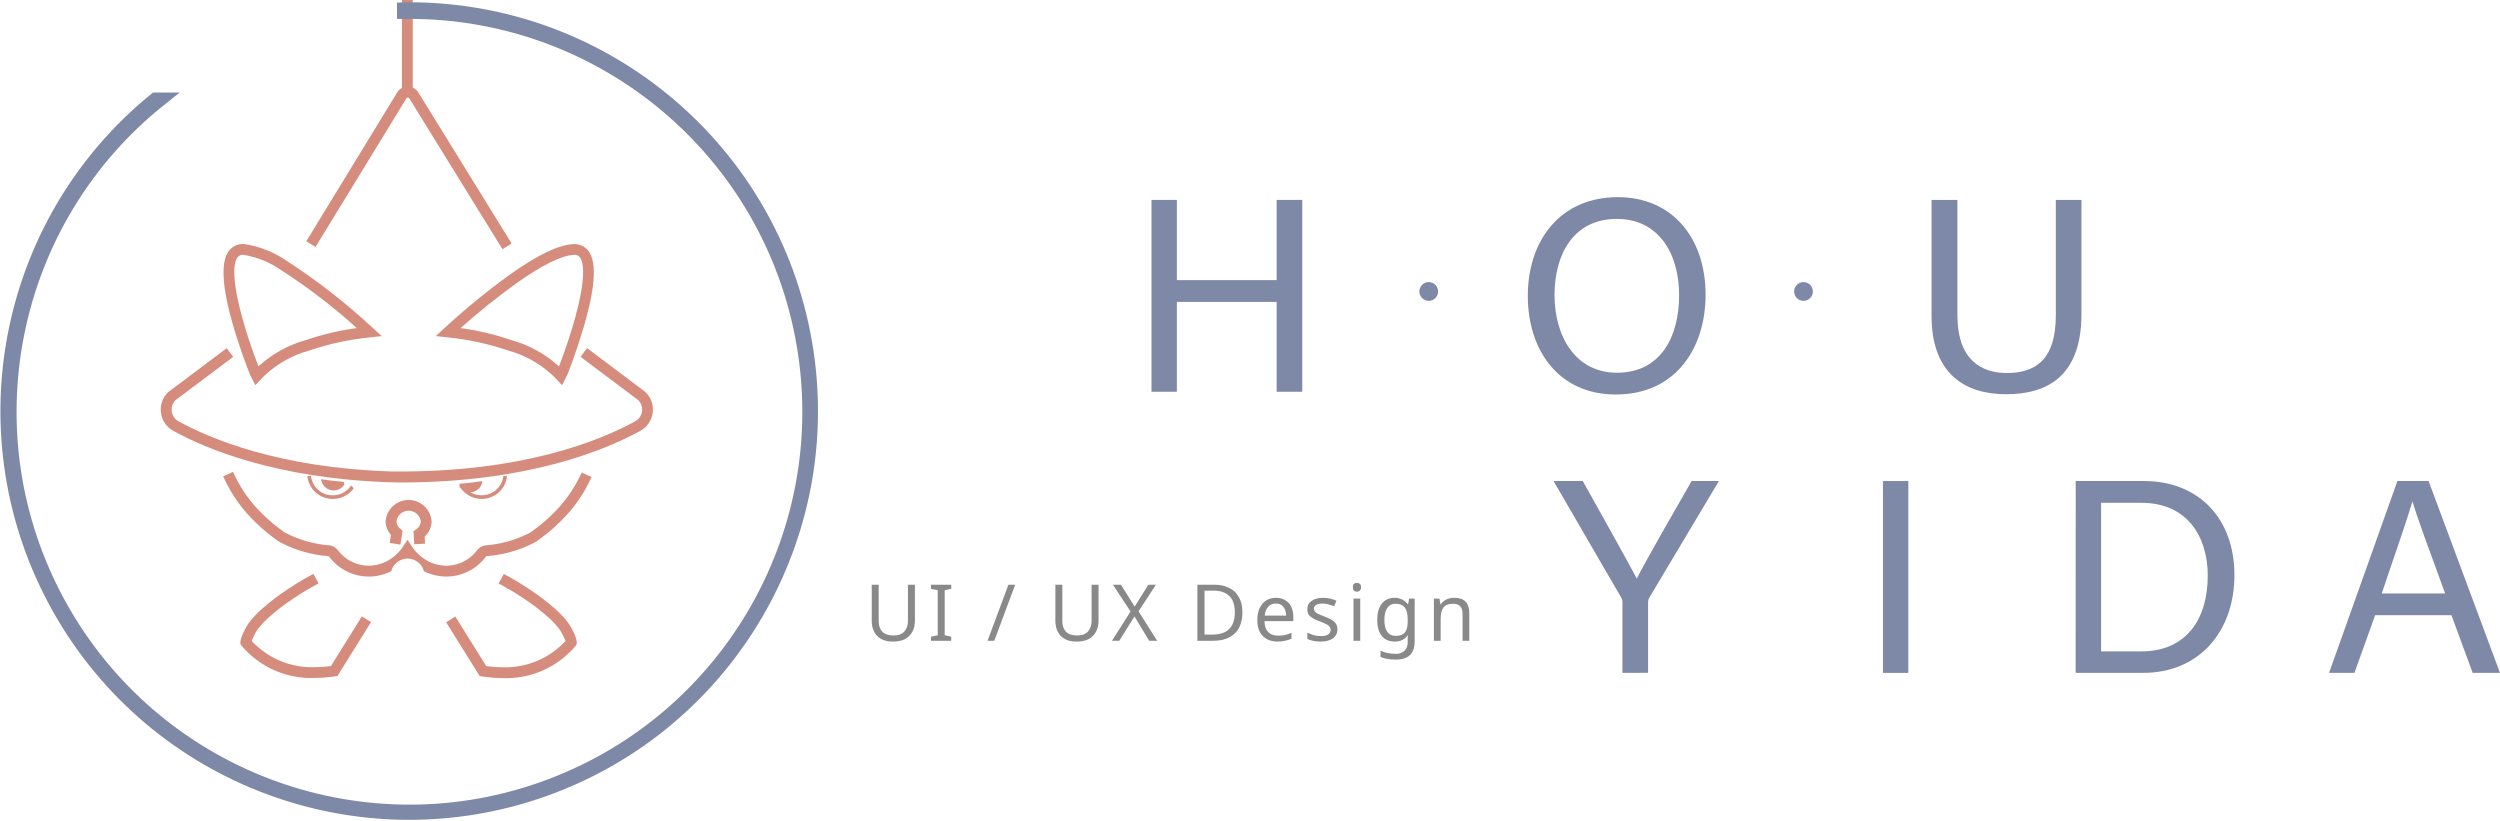
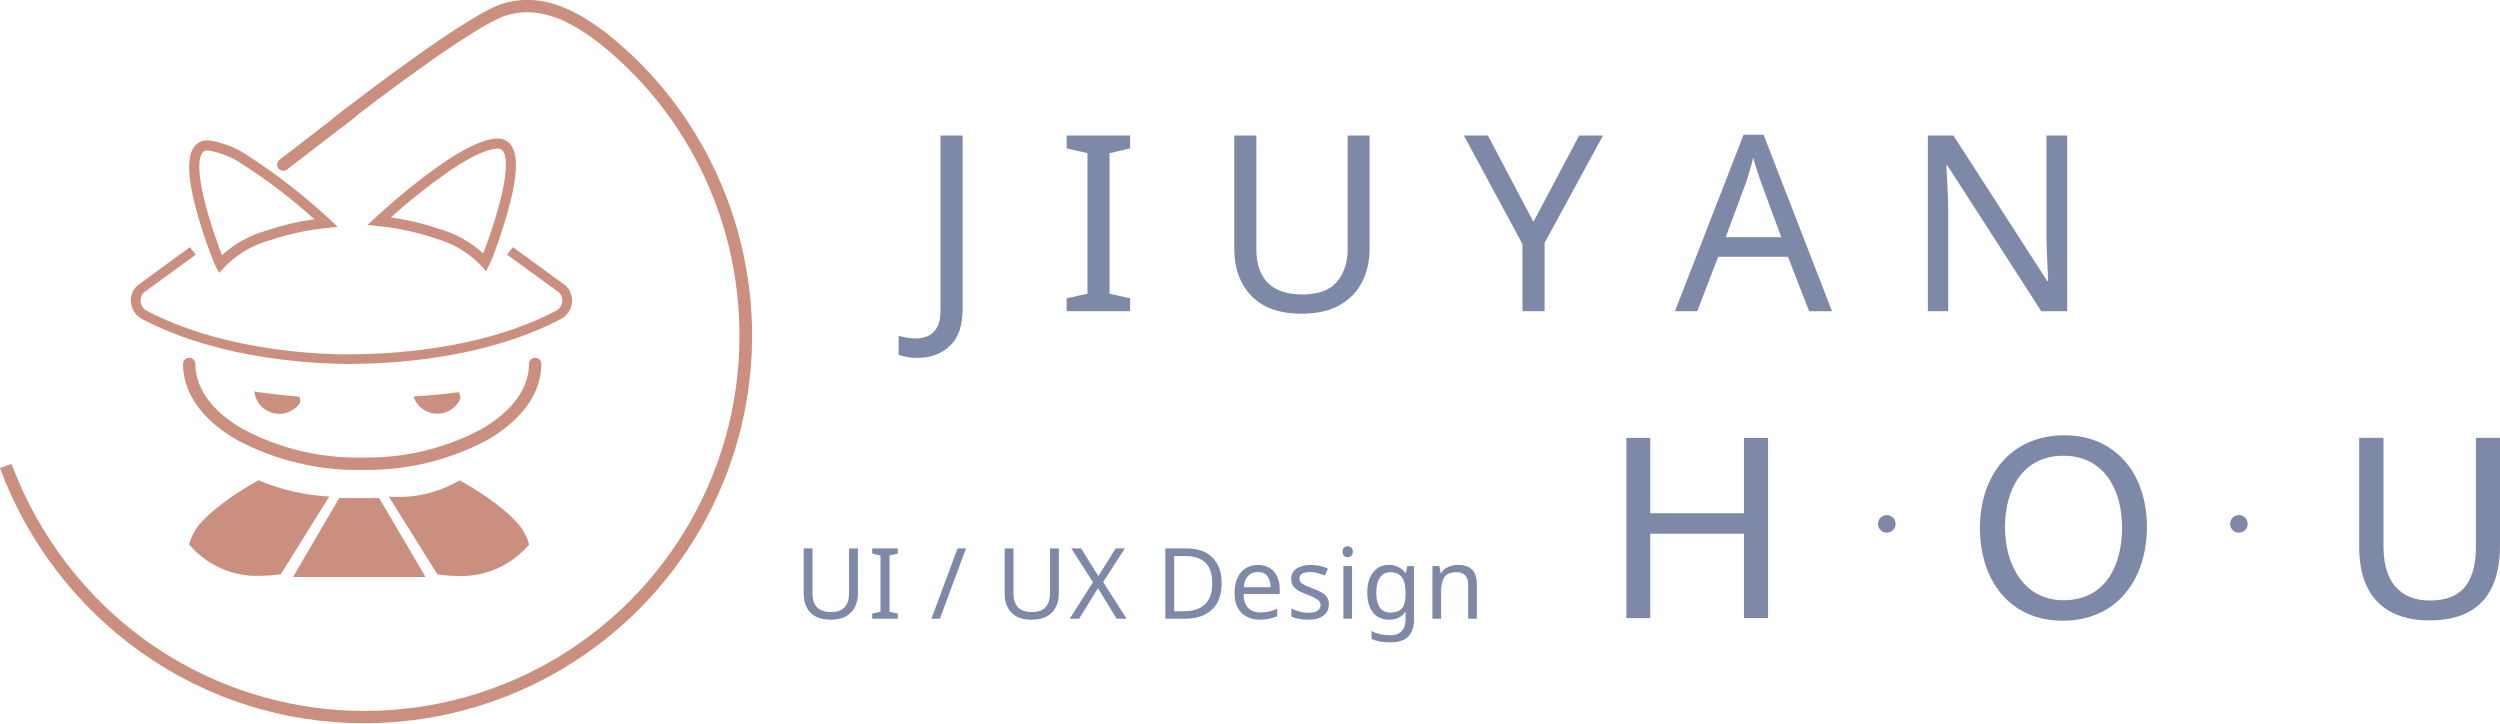
- <svg xmlns="http://www.w3.org/2000/svg" width="190.914" height="62.637" viewBox="0 0 190.914 62.637">
+ <svg xmlns="http://www.w3.org/2000/svg" width="203.223" height="58.796" viewBox="0 0 203.223 58.796">
  <defs>
    <style>
-       .cls-1 {
-         fill: #d58c7d;
-       }
- 
-       .cls-2 {
-         fill: #898989;
-         font-size: 6px;
-         font-family: AcuminPro-Regular, Acumin Pro;
-         letter-spacing: 0.075em;
-       }
- 
-       .cls-3, .cls-4 {
+       .cls-1, .cls-2, .cls-4 {
        fill: #7e89a7;
      }

+       .cls-1 {
+         font-size: 8px;
+       }
+ 
+       .cls-1, .cls-4 {
+         font-family: BwModelicaCyrillicDEMO-Medium, Bw Modelica Cyrillic DEMO;
+         font-weight: 500;
+         letter-spacing: 0.016em;
+       }
+ 
+       .cls-3 {
+         fill: #cb8f80;
+       }
+ 
      .cls-4 {
-         stroke: #7e89a7;
+         font-size: 20px;
      }
    </style>
  </defs>
-   <g id="Group_151" data-name="Group 151" transform="translate(-1021.697 -474.692)">
-     <g id="Group_76" data-name="Group 76" transform="translate(1033.977 474.692)">
-       <g id="Group_36" data-name="Group 36" transform="translate(4.766 36.037)">
-         <path id="Path_97" data-name="Path 97" class="cls-1" d="M1633.708,685.085a4.122,4.122,0,0,0-.805-1.188c-.178-.195-.385-.4-.615-.6a17.076,17.076,0,0,0-1.882-1.44c-.255-.171-.493-.323-.7-.452-.414-.258-.7-.421-.742-.443l-.57-.311-.4.725.411.226c.006,0,.027.017.06.035l.236.157.031-.013c.125.073.313.185.54.326.2.125.429.271.676.437a16.392,16.392,0,0,1,1.79,1.368c.21.189.4.374.557.549a3.361,3.361,0,0,1,.668.984,2.355,2.355,0,0,1,.112.251c.008.024.016.051.024.077a6.263,6.263,0,0,1-4.842,2,8.423,8.423,0,0,1-1.138-.079l-.072-.01-2.36-3.785-.7.438,2.565,4.114.457.062a9.173,9.173,0,0,0,1.251.087,6.936,6.936,0,0,0,5.611-2.457c.152-.186.1-.36-.01-.716A2.953,2.953,0,0,0,1633.708,685.085Z" transform="translate(-1606.963 -672.855)" />
-         <path id="Path_98" data-name="Path 98" class="cls-1" d="M1588.265,687.678l-.072.01a8.42,8.42,0,0,1-1.138.079,6.272,6.272,0,0,1-4.842-2l.018-.061a3.1,3.1,0,0,1,.134-.3,3.3,3.3,0,0,1,.653-.949c.16-.176.347-.36.557-.548a16.286,16.286,0,0,1,1.79-1.368c.247-.166.476-.312.676-.437.225-.14.412-.251.537-.325l.011,0,.73-.412,0-.008-.2-.364-.2-.353-.428.24-.012,0-.128.072s-.3.168-.745.444c-.207.129-.445.281-.7.452a17.066,17.066,0,0,0-1.882,1.44c-.228.2-.435.408-.614.6a4.023,4.023,0,0,0-.8,1.167,3.431,3.431,0,0,0-.163.374c-.107.334-.156.516-.011.692a6.942,6.942,0,0,0,5.617,2.466,9.157,9.157,0,0,0,1.251-.087l.457-.062,2.565-4.114-.7-.438Z" transform="translate(-1580.037 -672.855)" />
-         <path id="Path_99" data-name="Path 99" class="cls-1" d="M1605.168,659.545l-.117.25a10.172,10.172,0,0,1-2.132,2.946,12.223,12.223,0,0,1-1.149,1c-.16.123-.327.247-.486.362l-.187.1a8.626,8.626,0,0,1-3.292.909.931.931,0,0,0-.569.3l-.054.071c-.057.077-.118.147-.181.217a2.94,2.94,0,0,1-2.175.963,3.011,3.011,0,0,1-1.171-.241c-.055-.024-.113-.051-.166-.078a3.37,3.37,0,0,1-1.279-1.135l-.347-.525-.345.526a3.352,3.352,0,0,1-1.281,1.137,1.256,1.256,0,0,1-.148.067,2.91,2.91,0,0,1-1.182.248,2.952,2.952,0,0,1-2.182-.966c-.06-.067-.121-.137-.168-.2-.009-.014-.02-.028-.042-.055a.927.927,0,0,0-.642-.336,8.593,8.593,0,0,1-3.259-.917c-.023-.011-.046-.023-.064-.033l-.083-.046a12.907,12.907,0,0,1-1.659-1.377,10.158,10.158,0,0,1-2.149-2.988l-.115-.251-.752.346.115.251a10.981,10.981,0,0,0,2.321,3.232,13.666,13.666,0,0,0,1.79,1.481l.137.079c.039.021.077.041.1.05a9.344,9.344,0,0,0,3.541,1,.166.166,0,0,1,.067.021l.02.025c.073.1.151.19.229.277a3.782,3.782,0,0,0,2.8,1.24,3.684,3.684,0,0,0,1.493-.31,1.783,1.783,0,0,0,.22-.1,1.288,1.288,0,0,1,2.494,0c.068.034.14.068.211.1a3.858,3.858,0,0,0,1.5.309,3.771,3.771,0,0,0,2.789-1.235,3.2,3.2,0,0,0,.223-.27l.019-.026c.017-.017.034-.029.033-.029a9.377,9.377,0,0,0,3.578-.992l.25-.137.026-.016c.18-.129.36-.263.533-.4a12.962,12.962,0,0,0,1.224-1.066,10.982,10.982,0,0,0,2.3-3.184l.117-.25Z" transform="translate(-1577.793 -659.5)" />
-         <path id="Path_100" data-name="Path 100" class="cls-1" d="M1611.765,668.584l.818.129.168-1.065-.181-.15a.747.747,0,0,1-.287-.577.939.939,0,0,1,1.857,0,.767.767,0,0,1-.358.632l-.2.131.056,1,.826-.046-.03-.542a1.588,1.588,0,0,0,.532-1.17,1.762,1.762,0,0,0-3.513,0,1.574,1.574,0,0,0,.408,1.044Z" transform="translate(-1599.052 -663.16)" />
-       </g>
-       <path id="Path_101" data-name="Path 101" class="cls-1" d="M1630.1,660.868a1.667,1.667,0,0,1-.548,1.072,1.687,1.687,0,0,1-1.971.189.949.949,0,0,0,.917-.855c-.175.028-.354.053-.537.077l-.517.061c-.218.022-.442.045-.67.063h-.012s0,0,0,.006a.754.754,0,0,0-.016.232s.006.01.01.014c.02.028.041.055.063.081a.946.946,0,0,0,.073.067c.026.035.052.07.082.105a1.964,1.964,0,0,0,2.765.165,1.943,1.943,0,0,0,.639-1.249Z" transform="translate(-1603.939 -624.536)" />
-       <path id="Path_102" data-name="Path 102" class="cls-1" d="M1598.622,661.673c-.183-.024-.363-.049-.538-.077a.959.959,0,0,0,.316.617.969.969,0,0,0,1.366-.081c.022-.027.043-.053.063-.081,0,0,.006-.01.01-.014a.749.749,0,0,0-.016-.232s0,0,0-.006h-.012c-.228-.018-.452-.041-.67-.063" transform="translate(-1585.842 -625.002)" />
-       <path id="Path_103" data-name="Path 103" class="cls-1" d="M1597.169,662.638a1.939,1.939,0,0,1-1.935-1.741l.275-.029a1.667,1.667,0,0,0,.548,1.072,1.688,1.688,0,0,0,2.376-.142c.037-.044.073-.091.109-.142a.271.271,0,0,1,.034-.044l.2.2c.005,0,0,.01-.018.026a1.748,1.748,0,0,1-.112.146A1.967,1.967,0,0,1,1597.169,662.638Z" transform="translate(-1584.042 -624.536)" />
-       <g id="Group_37" data-name="Group 37" transform="translate(0 6.608)">
-         <path id="Path_104" data-name="Path 104" class="cls-1" d="M1579.888,624.342l.4.779.4-.426c.154-.163.287-.293.419-.412a8.109,8.109,0,0,1,3.272-1.8l.083-.024a20.674,20.674,0,0,1,4.562-.982l.905-.1-.668-.618a47.961,47.961,0,0,0-6.551-5.11,7.7,7.7,0,0,0-3.272-1.3,1.332,1.332,0,0,0-1.171.512c-.716.935-.5,3.217.654,6.782C1579.414,623.177,1579.885,624.333,1579.888,624.342Zm-.965-8.98a.487.487,0,0,1,.425-.189h.047a6.99,6.99,0,0,1,2.883,1.182,44.272,44.272,0,0,1,5.753,4.408,20.519,20.519,0,0,0-3.833.9.683.683,0,0,0-.066.02,8.892,8.892,0,0,0-3.584,1.98l-.027.025c-.171-.444-.489-1.3-.815-2.307C1578.707,618.281,1578.413,616.028,1578.924,615.362Z" transform="translate(-1573.066 -602.318)" />
-         <path id="Path_105" data-name="Path 105" class="cls-1" d="M1622.518,620.757l-.671.618.907.1a20.614,20.614,0,0,1,4.562.981l.11.033a8.063,8.063,0,0,1,3.251,1.8c.127.113.263.247.416.409l.4.427.4-.794c.005-.012.583-1.445,1.1-3.151,1.039-3.355,1.2-5.425.5-6.326a1.335,1.335,0,0,0-1.165-.5c-1.095.054-2.7.821-4.757,2.277A54.049,54.049,0,0,0,1622.518,620.757Zm10.335-5.4c.486.626.246,2.709-.64,5.575-.361,1.179-.747,2.222-.955,2.761l-.026-.023a8.867,8.867,0,0,0-3.568-1.976c-.026-.009-.052-.017-.079-.023a20.329,20.329,0,0,0-3.841-.907,51.373,51.373,0,0,1,4.318-3.463h0c1.932-1.365,3.386-2.081,4.322-2.127A.492.492,0,0,1,1632.854,615.358Z" transform="translate(-1600.85 -602.317)" />
-         <path id="Path_106" data-name="Path 106" class="cls-1" d="M1602.649,582.6l0-.007a.122.122,0,0,1,.106-.053.127.127,0,0,1,.113.064l7.114,11.517.7-.435-7.107-11.505a.948.948,0,0,0-1.643-.01L1595,593.52l.706.432Z" transform="translate(-1583.892 -581.701)" />
-         <path id="Path_107" data-name="Path 107" class="cls-1" d="M1601.881,639.28l-4.469-3.36-.5.663,4.411,3.311a1.025,1.025,0,0,1-.235,1.613c-2.682,1.477-8.668,3.938-18.566,3.832l-.035,0c-8.6-.268-13.886-2.515-16.274-3.83a1.027,1.027,0,0,1-.25-1.6l4.425-3.323-.5-.662-4.455,3.348-.028.024a1.853,1.853,0,0,0,.405,2.94c2.438,1.343,7.828,3.639,16.521,3.928l.048,0c.108,0,.219,0,.33.008.149,0,.3.009.438.009,9.717,0,15.66-2.474,18.339-3.949a1.852,1.852,0,0,0,.389-2.952Z" transform="translate(-1564.859 -615.943)" />
-       </g>
-       <rect id="Rectangle_14" data-name="Rectangle 14" class="cls-1" width="0.828" height="7.372" transform="translate(18.412 0)" />
-     </g>
-     <text id="UI_UX_Design" data-name="UI / UX Design" class="cls-2" transform="translate(1087.721 523.625)">
+   <g id="Group_4292" data-name="Group 4292" transform="translate(-1023.387 -592.704)">
+     <text id="UI_UX_Design" data-name="UI / UX Design" class="cls-1" transform="translate(1088 643)">
      <tspan x="0" y="0">UI / UX Design</tspan>
    </text>
-     <g id="Group_77" data-name="Group 77" transform="translate(1140.332 511.423)">
-       <path id="Path_108" data-name="Path 108" class="cls-3" d="M1858.784,678.748V673.38a.638.638,0,0,0-.105-.4l-5.157-8.883h2.232c1.326,2.379,3.452,6.168,4.126,7.452.631-1.263,2.821-5.073,4.189-7.452h2.084l-5.326,8.925a.712.712,0,0,0-.084.379v5.346Z" transform="translate(-1853.521 -664.097)" />
-       <path id="Path_109" data-name="Path 109" class="cls-3" d="M1923.744,664.1v14.651h-1.937V664.1Z" transform="translate(-1896.648 -664.097)" />
-       <path id="Path_110" data-name="Path 110" class="cls-3" d="M1961.754,664.1h5.22c4.126,0,6.9,2.821,6.9,7.178,0,4.336-2.715,7.472-6.968,7.472h-5.157Zm1.937,13.009h3.073c3.452,0,5.073-2.484,5.073-5.789,0-2.884-1.494-5.557-5.073-5.557h-3.073Z" transform="translate(-1921.876 -664.097)" />
-       <path id="Path_111" data-name="Path 111" class="cls-3" d="M2017.786,674.348l-1.579,4.4h-1.937l5.22-14.651h2.379l5.452,14.651h-2.084l-1.621-4.4Zm5.347-1.663c-1.41-3.852-2.168-5.894-2.484-7.009h-.021c-.358,1.242-1.221,3.726-2.337,7.009Z" transform="translate(-1955.044 -664.097)" />
+     <path id="Path_112" data-name="Path 112" class="cls-2" d="M1770.2,605.838h1.937v6.126h7.62v-6.126h1.958v14.651h-1.958v-6.862h-7.62v6.862H1770.2Z" transform="translate(-614.605 22.461)" />
+     <path id="Path_113" data-name="Path 113" class="cls-2" d="M1861.768,612.718c0,4.042-2.252,7.62-6.862,7.62-4.315,0-6.714-3.326-6.714-7.536,0-4.189,2.442-7.536,6.883-7.536C1859.2,605.267,1861.768,608.362,1861.768,612.718Zm-11.535.021c0,3.158,1.6,5.936,4.757,5.936,3.389,0,4.757-2.8,4.757-5.915,0-3.157-1.537-5.831-4.757-5.831C1851.685,606.93,1850.233,609.624,1850.233,612.739Z" transform="translate(-663.86 22.822)" />
+     <path id="Path_114" data-name="Path 114" class="cls-2" d="M1933.842,605.838v8.82c0,3.452,1.895,4.4,3.768,4.4,2.189,0,3.747-1.01,3.747-4.4v-8.82h1.958v8.715c0,4.757-2.631,6.125-5.747,6.125-3.052,0-5.7-1.474-5.7-5.978v-8.862Z" transform="translate(-716.704 22.461)" />
+     <ellipse id="Ellipse_6" data-name="Ellipse 6" class="cls-2" cx="0.716" cy="0.716" rx="0.716" ry="0.716" transform="translate(1176.049 634.574)" />
+     <ellipse id="Ellipse_7" data-name="Ellipse 7" class="cls-2" cx="0.716" cy="0.716" rx="0.716" ry="0.716" transform="translate(1204.669 634.574)" />
+     <g id="Group_156" data-name="Group 156">
+       <path id="Path_323" data-name="Path 323" class="cls-3" d="M1600.179,639.028l-4.264-3.108-.474.613,4.208,3.063a.924.924,0,0,1,.27.793.942.942,0,0,1-.494.7c-2.559,1.367-8.269,3.643-17.712,3.545l-.033,0c-8.2-.248-13.248-2.327-15.526-3.543a.94.94,0,0,1-.5-.7.925.925,0,0,1,.257-.782l4.221-3.074-.474-.613-4.25,3.1-.027.023a1.671,1.671,0,0,0-.509,1.454,1.7,1.7,0,0,0,.9,1.266c2.326,1.242,7.468,3.366,15.762,3.634l.046,0c.1,0,.209,0,.315.008.142,0,.284.008.418.008,9.27,0,14.94-2.289,17.5-3.654a1.685,1.685,0,0,0,.371-2.731Z" transform="translate(-530.832 -23.126)" />
+       <path id="Path_102" data-name="Path 102" class="cls-3" d="M1599.221,661.76c-.387-.051-.767-.1-1.138-.164a2.03,2.03,0,0,0,.668,1.306,2.05,2.05,0,0,0,2.89-.172c.048-.056.09-.112.134-.172.009-.009.013-.022.021-.03a1.583,1.583,0,0,0-.034-.491s0-.009,0-.013h-.026c-.482-.038-.956-.086-1.417-.133" transform="translate(-554.022 -37.072)" />
+       <path id="Path_322" data-name="Path 322" class="cls-3" d="M1.138.164C.75.112.37.061,0,0A2.03,2.03,0,0,0,.668,1.306a2.05,2.05,0,0,0,2.89-.172c.048-.056.09-.112.134-.172C3.7.952,3.7.939,3.713.931A1.582,1.582,0,0,0,3.679.44s0-.009,0-.013H3.649C3.166.388,2.693.341,2.231.293" transform="matrix(0.978, -0.208, 0.208, 0.978, 1057.001, 624.93)" />
+       <path id="Path_104" data-name="Path 104" class="cls-3" d="M1579.888,624.342l.4.779.4-.426c.154-.163.287-.293.419-.412a8.109,8.109,0,0,1,3.272-1.8l.083-.024a20.674,20.674,0,0,1,4.562-.982l.905-.1-.668-.618a47.961,47.961,0,0,0-6.551-5.11,7.7,7.7,0,0,0-3.272-1.3,1.332,1.332,0,0,0-1.171.512c-.716.935-.5,3.217.654,6.782C1579.414,623.177,1579.885,624.333,1579.888,624.342Zm-.965-8.98a.487.487,0,0,1,.425-.189h.047a6.99,6.99,0,0,1,2.883,1.182,44.272,44.272,0,0,1,5.753,4.408,20.519,20.519,0,0,0-3.833.9.683.683,0,0,0-.066.02,8.892,8.892,0,0,0-3.584,1.98l-.027.025c-.171-.444-.489-1.3-.815-2.307C1578.707,618.281,1578.413,616.028,1578.924,615.362Z" transform="translate(-539.089 -10.237)" />
+       <path id="Path_105" data-name="Path 105" class="cls-3" d="M1622.518,620.757l-.671.618.907.1a20.614,20.614,0,0,1,4.562.981l.11.033a8.063,8.063,0,0,1,3.251,1.8c.127.113.263.247.416.409l.4.427.4-.794c.005-.012.583-1.445,1.1-3.151,1.039-3.355,1.2-5.425.5-6.326a1.335,1.335,0,0,0-1.165-.5c-1.095.054-2.7.821-4.757,2.277A54.049,54.049,0,0,0,1622.518,620.757Zm10.335-5.4c.486.626.246,2.709-.64,5.575-.361,1.179-.747,2.222-.955,2.761l-.026-.023a8.867,8.867,0,0,0-3.568-1.976c-.026-.009-.052-.017-.079-.023a20.329,20.329,0,0,0-3.841-.907,51.373,51.373,0,0,1,4.318-3.463h0c1.932-1.365,3.386-2.081,4.322-2.127A.492.492,0,0,1,1632.854,615.358Z" transform="translate(-568.59 -10.386)" />
+       <path id="Path_324" data-name="Path 324" class="cls-3" d="M14.063,16.727A20.732,20.732,0,0,1,3.869,14.283C1.052,12.658-.5,10.467-.5,8.113a.5.5,0,0,1,.5-.5.5.5,0,0,1,.5.5c0,1.981,1.374,3.865,3.869,5.3a19.725,19.725,0,0,0,9.694,2.309,19.725,19.725,0,0,0,9.694-2.309c2.495-1.439,3.869-3.323,3.869-5.3a.5.5,0,1,1,1,0c0,2.353-1.552,4.545-4.369,6.17A20.732,20.732,0,0,1,14.063,16.727Z" transform="translate(1038.765 614.175)" />
+       <path id="Union_2" data-name="Union 2" class="cls-3" d="M6148.442,178.857l3.755-6.417h3.246l3.766,6.417Zm12.018-.178-.291-.04-.073-.116-2.484-3.986-.384-.613q-.5-.8-1-1.6a9.839,9.839,0,0,0,3.715-.415,9.627,9.627,0,0,0,2.035-.906l.222.124.128.074a.039.039,0,0,1,.012,0s.32.18.8.478c.225.139.483.3.76.491a18.66,18.66,0,0,1,2.026,1.549c.232.209.451.423.647.636a4.118,4.118,0,0,1,.808,1.187,3.158,3.158,0,0,1,.152.347,1.916,1.916,0,0,1,.086.344,7.251,7.251,0,0,1-5.841,2.545A9.872,9.872,0,0,1,6160.46,178.679ZM6140,176.225a1.918,1.918,0,0,1,.085-.344,3.17,3.17,0,0,1,.153-.347,4.111,4.111,0,0,1,.807-1.187c.2-.214.417-.427.647-.636a18.808,18.808,0,0,1,2.026-1.549c.278-.186.535-.351.76-.491.481-.3.8-.478.8-.478l.013,0,.128-.073.221-.124a16.863,16.863,0,0,0,5.749,1.32l-1,1.6-.384.613-2.484,3.986-.073.116-.291.04a9.877,9.877,0,0,1-1.319.091A7.248,7.248,0,0,1,6140,176.225Z" transform="translate(-5101.234 460.749)" />
+       <path id="Path_327" data-name="Path 327" class="cls-3" d="M12.042,0,6.5,4.263" transform="translate(1039.915 601.826)" />
+       <path id="Path_327_-_Outline" data-name="Path 327 - Outline" class="cls-3" d="M6.5,4.763a.5.5,0,0,1-.305-.9L11.738-.4a.5.5,0,0,1,.7.091.5.5,0,0,1-.091.7L6.8,4.66A.5.5,0,0,1,6.5,4.763Z" transform="translate(1039.915 601.826)" />
+       <path id="Union_1" data-name="Union 1" class="cls-3" d="M6151.448,224.01a31.825,31.825,0,0,1-6.8-6.557,32.294,32.294,0,0,1-4.651-8.4l.937-.35a31.337,31.337,0,0,0,4.507,8.138,30.9,30.9,0,0,0,6.583,6.35,30.477,30.477,0,0,0,48.086-24.9,30.832,30.832,0,0,0-.842-7.164,30.492,30.492,0,0,0-2.382-6.536,30.029,30.029,0,0,0-8.177-10.087l0,0c-2.888-2.229-5.2-2.929-7.5-2.271s-10.15,6.508-13.6,9.241l-.621-.784c2.78-2.2,11.31-8.665,13.941-9.419,2.542-.728,5.038-.053,8.054,2.188l.006-.008a31,31,0,0,1,8.792,10.687,31.5,31.5,0,0,1-28.17,45.649A31.176,31.176,0,0,1,6151.448,224.01Z" transform="translate(-5116.613 421.704)" />
    </g>
-     <g id="Group_78" data-name="Group 78" transform="translate(1109.634 489.748)">
-       <path id="Path_112" data-name="Path 112" class="cls-3" d="M1770.2,605.838h1.937v6.126h7.62v-6.126h1.958v14.651h-1.958v-6.862h-7.62v6.862H1770.2Z" transform="translate(-1770.202 -605.628)" />
-       <path id="Path_113" data-name="Path 113" class="cls-3" d="M1861.768,612.718c0,4.042-2.252,7.62-6.862,7.62-4.315,0-6.714-3.326-6.714-7.536,0-4.189,2.442-7.536,6.883-7.536C1859.2,605.267,1861.768,608.362,1861.768,612.718Zm-11.535.021c0,3.158,1.6,5.936,4.757,5.936,3.389,0,4.757-2.8,4.757-5.915,0-3.157-1.537-5.831-4.757-5.831C1851.685,606.93,1850.233,609.624,1850.233,612.739Z" transform="translate(-1819.457 -605.267)" />
-       <path id="Path_114" data-name="Path 114" class="cls-3" d="M1933.842,605.838v8.82c0,3.452,1.895,4.4,3.768,4.4,2.189,0,3.747-1.01,3.747-4.4v-8.82h1.958v8.715c0,4.757-2.631,6.125-5.747,6.125-3.052,0-5.7-1.474-5.7-5.978v-8.862Z" transform="translate(-1872.3 -605.628)" />
-       <ellipse id="Ellipse_6" data-name="Ellipse 6" class="cls-3" cx="0.716" cy="0.716" rx="0.716" ry="0.716" transform="translate(20.452 6.486)" />
-       <ellipse id="Ellipse_7" data-name="Ellipse 7" class="cls-3" cx="0.716" cy="0.716" rx="0.716" ry="0.716" transform="translate(49.072 6.486)" />
-     </g>
-     <path id="Path_218" data-name="Path 218" class="cls-4" d="M1563.617,566.232c-.138,0-.276,0-.413.005v.269c.137,0,.275-.005.413-.005a30.5,30.5,0,1,1-18.941,6.623h-.429a30.715,30.715,0,1,0,19.371-6.892Z" transform="translate(-510.689 -90.866)" />
+     <text id="J_i_u_y_a_n" data-name="J i u y a n" class="cls-4" transform="translate(1098 618)">
+       <tspan x="0" y="0">J I U Y A N</tspan>
+     </text>
  </g>
</svg>
